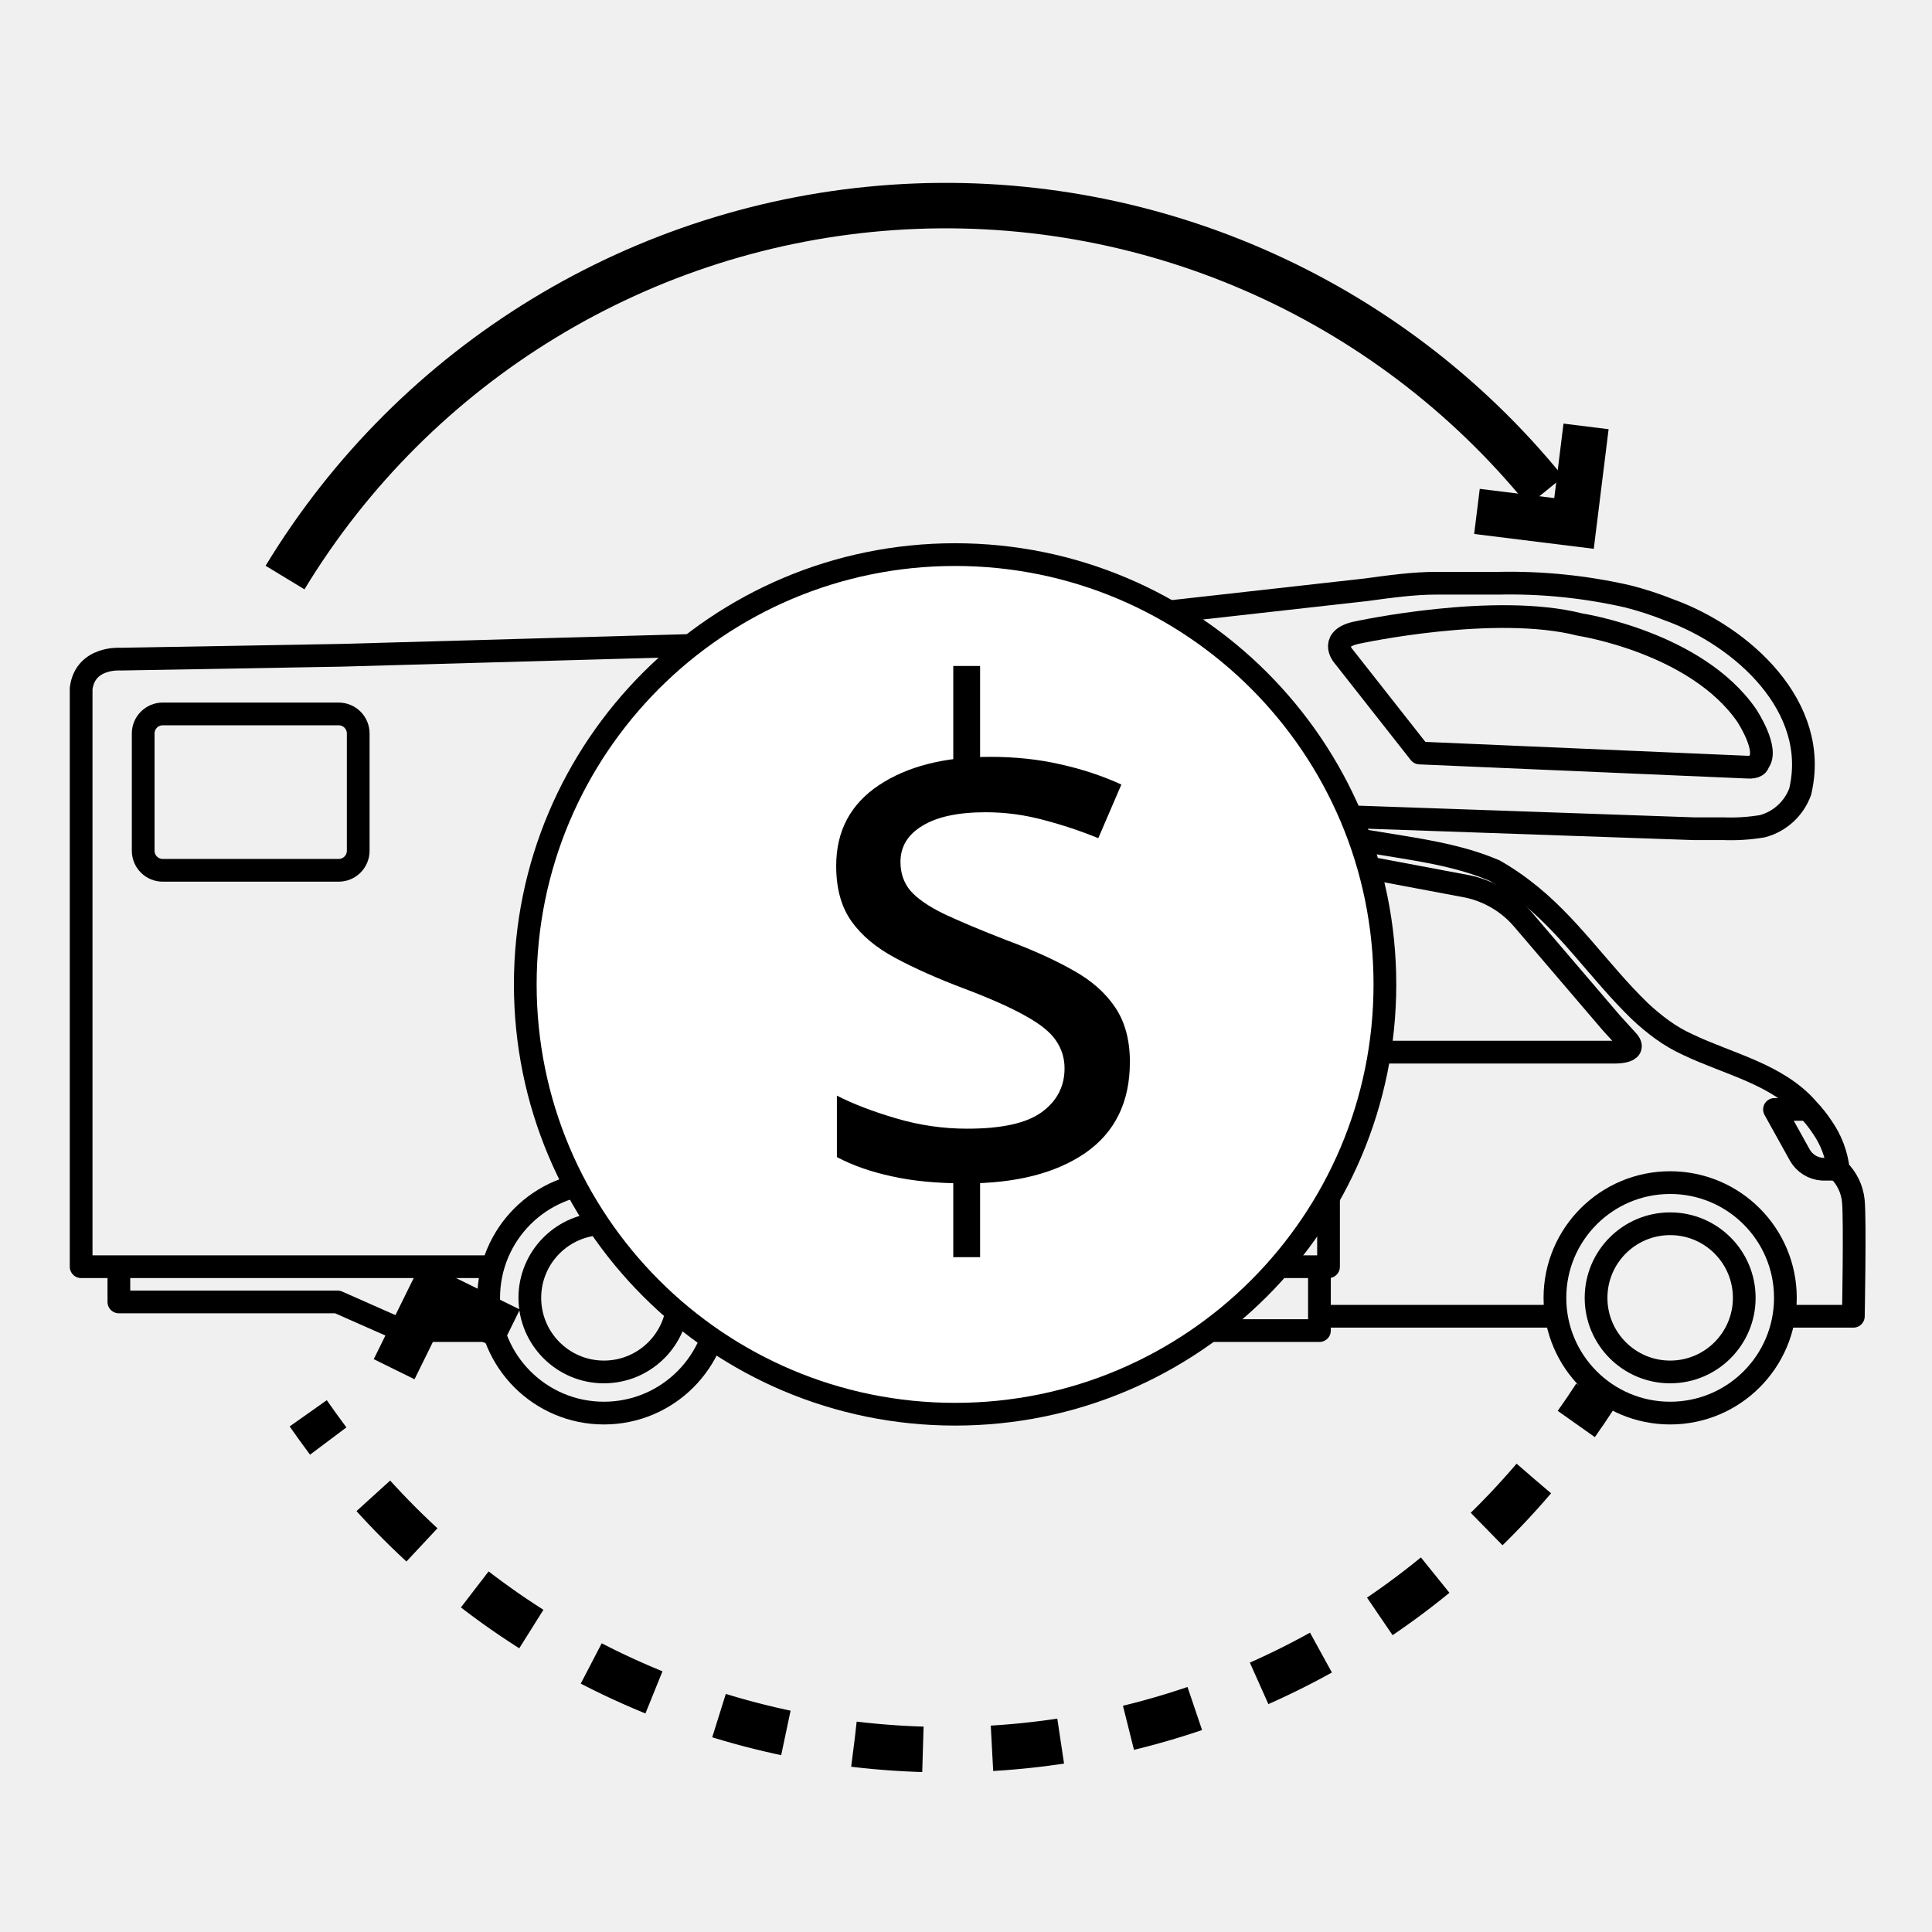
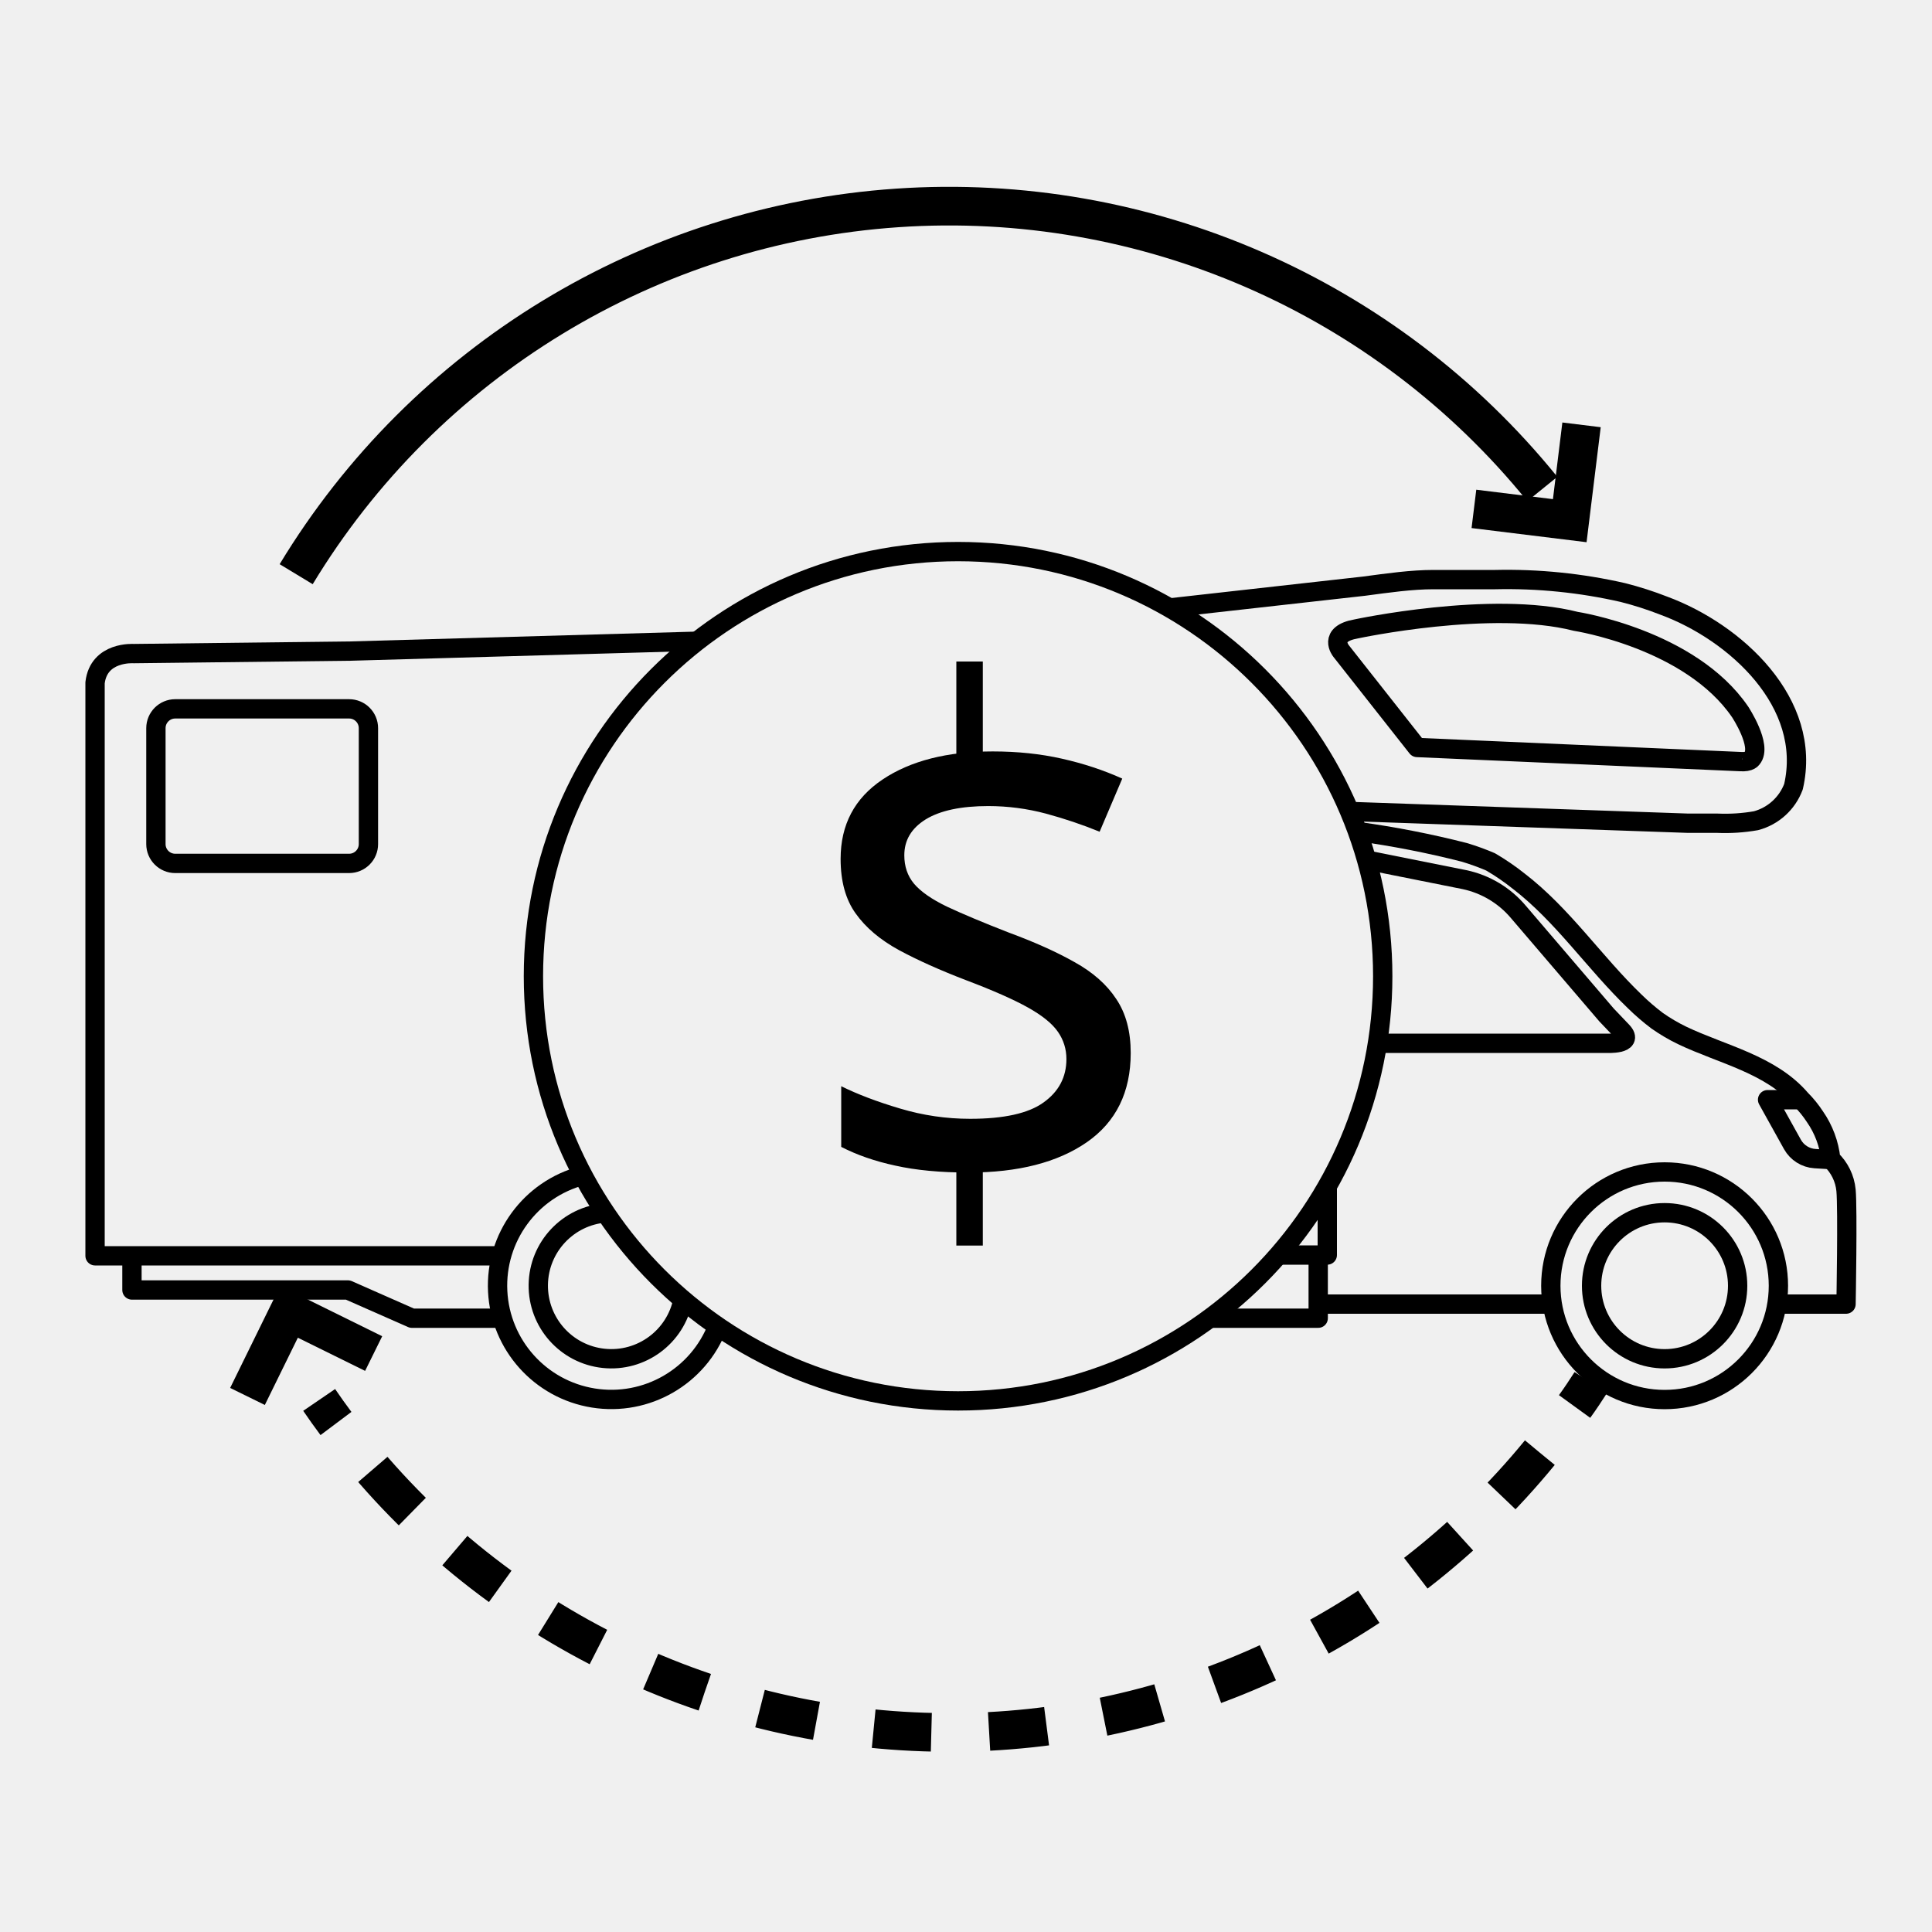
- <svg xmlns="http://www.w3.org/2000/svg" viewBox="0 0 85 85">
+ <svg xmlns="http://www.w3.org/2000/svg" viewBox="0 0 100 100">
  <defs>
-     <style>.cls-1,.cls-2,.cls-3,.cls-4{fill:none;}.cls-1,.cls-2,.cls-3,.cls-4,.cls-5{stroke:#000;}.cls-1,.cls-2,.cls-3,.cls-5{stroke-linejoin:round;}.cls-2,.cls-3,.cls-4{stroke-width:2px;}.cls-3{stroke-dasharray:3.04 3.04;}.cls-4{stroke-miterlimit:10;}.cls-5{fill:#fff;}.cls-6{font-size:33.73px;font-family:MalgunGothic-Semilight, Malgun Gothic;}</style>
+     <style>.cls-1,.cls-2,.cls-3,.cls-4{fill:none;stroke:#000;}.cls-1,.cls-2,.cls-3{stroke-linejoin:round;}.cls-2,.cls-3,.cls-4{stroke-width:2px;}.cls-3{stroke-dasharray:2.99 2.99;}.cls-4{stroke-miterlimit:10;}.cls-5{font-size:39.2px;font-family:MalgunGothic-Semilight, Malgun Gothic;}</style>
  </defs>
-   <g id="캠핑카팔기">
-     <circle class="cls-1" cx="26.57" cy="57.1" r="5.07" />
-     <circle class="cls-1" cx="26.57" cy="57.1" r="3.26" />
-     <circle class="cls-1" cx="73.48" cy="57.1" r="3.26" />
-     <circle class="cls-1" cx="73.48" cy="57.1" r="5.07" />
-     <path class="cls-1" d="M41.45,55.73h17V35.9l16.06.56,1.3,0a8.41,8.41,0,0,0,1.73-.11,2.44,2.44,0,0,0,1.66-1.52c.89-3.73-2.55-6.84-5.77-8a14.7,14.7,0,0,0-1.81-.59,23.34,23.34,0,0,0-5.7-.58c-.86,0-1.77,0-2.74,0s-2,.14-3.1.29L40.89,28.1,15,28.83,5.3,29s-1.55-.12-1.73,1.29V55.73H21.69" />
-     <line class="cls-1" x1="31.46" y1="55.73" x2="33.64" y2="55.73" />
-     <polyline class="cls-1" points="5.23 55.73 5.23 57.28 14.85 57.28 17.7 58.54 21.71 58.54" />
-     <polyline class="cls-1" points="31.43 58.54 58.05 58.54 58.05 57.92 58.05 55.73" />
-     <line class="cls-1" x1="58.05" y1="57.91" x2="68.49" y2="57.91" />
-     <path class="cls-1" d="M78.48,57.91h3.06s.08-4.22,0-5.07a2.21,2.21,0,0,0-.66-1.37,4.07,4.07,0,0,0-.71-1.88,5.6,5.6,0,0,0-.62-.78c-1.33-1.55-3.52-2-5.29-2.85a6.54,6.54,0,0,1-1.12-.65,9.78,9.78,0,0,1-1-.83C70.36,42.76,69,40.64,67,39.13a10.84,10.84,0,0,0-1.25-.83,11.61,11.61,0,0,0-1.17-.42c-1.9-.56-3.66-.67-6.1-1.18h0" />
-     <path class="cls-1" d="M70.89,45,67,40.45A4.4,4.4,0,0,0,64.57,39l-6.11-1.15H50.18a.45.45,0,0,0-.45.44v7.55a.45.45,0,0,0,.45.45H70.89s1.26.07.7-.52Z" />
-     <path class="cls-1" d="M76.85,33.75l-14.39-.62-3.39-4.31s-.61-.76.69-1c0,0,6-1.3,9.76-.34,0,0,5.11.78,7.33,4,0,0,1,1.51.51,2.07C77.36,33.61,77.29,33.79,76.85,33.75Z" />
-     <path class="cls-1" d="M79.55,48.81H78.07l1.11,2a1.23,1.23,0,0,0,1,.63l.7,0" />
-     <rect class="cls-1" x="33.83" y="36.57" width="7.74" height="19.79" rx="0.86" ry="0.86" />
-     <rect class="cls-1" x="6.3" y="31.41" width="9.46" height="6.88" rx="0.86" ry="0.86" />
-     <path class="cls-2" d="M70.19,61.41c-.27.42-.55.83-.84,1.24" />
-     <path class="cls-3" d="M67.48,65.05a34,34,0,0,1-52.11-.46" />
-     <path class="cls-2" d="M14.44,63.4c-.3-.4-.59-.81-.88-1.22" />
-     <polyline class="cls-4" points="69.78 18.76 69.25 23.03 64.98 22.5" />
-     <path class="cls-2" d="M12.54,25.41A34,34,0,0,1,68,21.61" />
-     <circle class="cls-5" cx="42.02" cy="43.31" r="18.91" />
-     <text class="cls-6" transform="translate(35.07 51.72)">s</text>
-     <rect x="41.94" y="29.3" width="1.18" height="4.73" />
-     <rect x="41.94" y="50.58" width="1.18" height="4.73" />
-     <polyline class="cls-4" points="17.34 60.24 19.02 56.83 22.43 58.51" />
+   <g id="캠핑장비">
+     <path class="cls-1" d="M37.14,68.66a5.89,5.89,0,1,1-7-7.81" />
+     <path class="cls-1" d="M35.35,67.28a3.78,3.78,0,1,1-4-4.5" />
+     <circle class="cls-1" cx="86.16" cy="66.55" r="3.78" />
+     <circle class="cls-1" cx="86.16" cy="66.55" r="5.89" />
+     <path class="cls-1" d="M36.08,33.19l-17.94.51-11.22.13s-1.81-.13-2,1.51V65H26" />
+     <path class="cls-1" d="M69.84,42l17.53.61s.72,0,1.52,0a9.23,9.23,0,0,0,2-.13,2.86,2.86,0,0,0,1.94-1.76c1-4.34-3-8-6.71-9.37A17.81,17.81,0,0,0,84,30.67,26.94,26.94,0,0,0,77.39,30c-1,0-2.06,0-3.19,0s-2.33.17-3.6.34l-10,1.12" />
+     <polyline class="cls-1" points="66.17 64.96 68.7 64.96 68.7 61.36" />
+     <polyline class="cls-1" points="6.83 64.96 6.83 66.77 18.01 66.77 21.32 68.23 25.99 68.23" />
+     <polyline class="cls-1" points="62.63 68.23 68.23 68.23 68.23 67.51 68.23 64.96" />
+     <line class="cls-1" x1="68.23" y1="67.5" x2="80.36" y2="67.5" />
+     <path class="cls-1" d="M92,67.5h3.55s.09-4.9,0-5.89A2.54,2.54,0,0,0,94.76,60a4.71,4.71,0,0,0-.82-2.2,5.58,5.58,0,0,0-.73-.9c-1.55-1.81-4.08-2.32-6.15-3.31a9.28,9.28,0,0,1-1.29-.76,11.82,11.82,0,0,1-1.16-1c-2.08-2-3.71-4.46-6-6.22a12.26,12.26,0,0,0-1.46-1,12.78,12.78,0,0,0-1.35-.49,49.56,49.56,0,0,0-5.52-1.08" />
+     <path class="cls-1" d="M71.3,54H83.15s1.46.08.82-.61l-.82-.86L78.59,47.2a5,5,0,0,0-2.79-1.67l-5-1" />
+     <path class="cls-1" d="M90.07,39.42l-16.72-.73-3.94-5s-.71-.88.8-1.14c0,0,7-1.5,11.35-.39,0,0,5.93.91,8.51,4.69,0,0,1.16,1.76.61,2.41C90.68,39.25,90.59,39.46,90.07,39.42Z" />
+     <path class="cls-1" d="M93.21,56.92H91.49l1.29,2.32a1.44,1.44,0,0,0,1.16.73l.82.05" />
+     <rect class="cls-1" x="8.07" y="36.69" width="11" height="8" rx="1" ry="1" />
+     <path class="cls-2" d="M82.34,71.56c-.27.42-.55.84-.84,1.24" />
+     <path class="cls-3" d="M79.7,75.19a39.5,39.5,0,0,1-61.4-.33" />
+     <path class="cls-2" d="M17.39,73.68c-.3-.4-.59-.81-.87-1.22" />
+     <polyline class="cls-4" points="81.86 21.99 81.25 26.95 76.29 26.34" />
+     <path class="cls-2" d="M15.33,29.72a39.51,39.51,0,0,1,64.5-4.41" />
+     <circle class="cls-1" cx="49.59" cy="50.53" r="21.98" />
+     <text class="cls-5" transform="translate(41.51 60.3)">s</text>
+     <rect x="49.5" y="34.24" width="1.37" height="5.5" />
+     <rect x="49.5" y="58.97" width="1.37" height="5.5" />
+     <polyline class="cls-4" points="12.81 72.28 14.96 67.9 19.34 70.06" />
  </g>
</svg>
